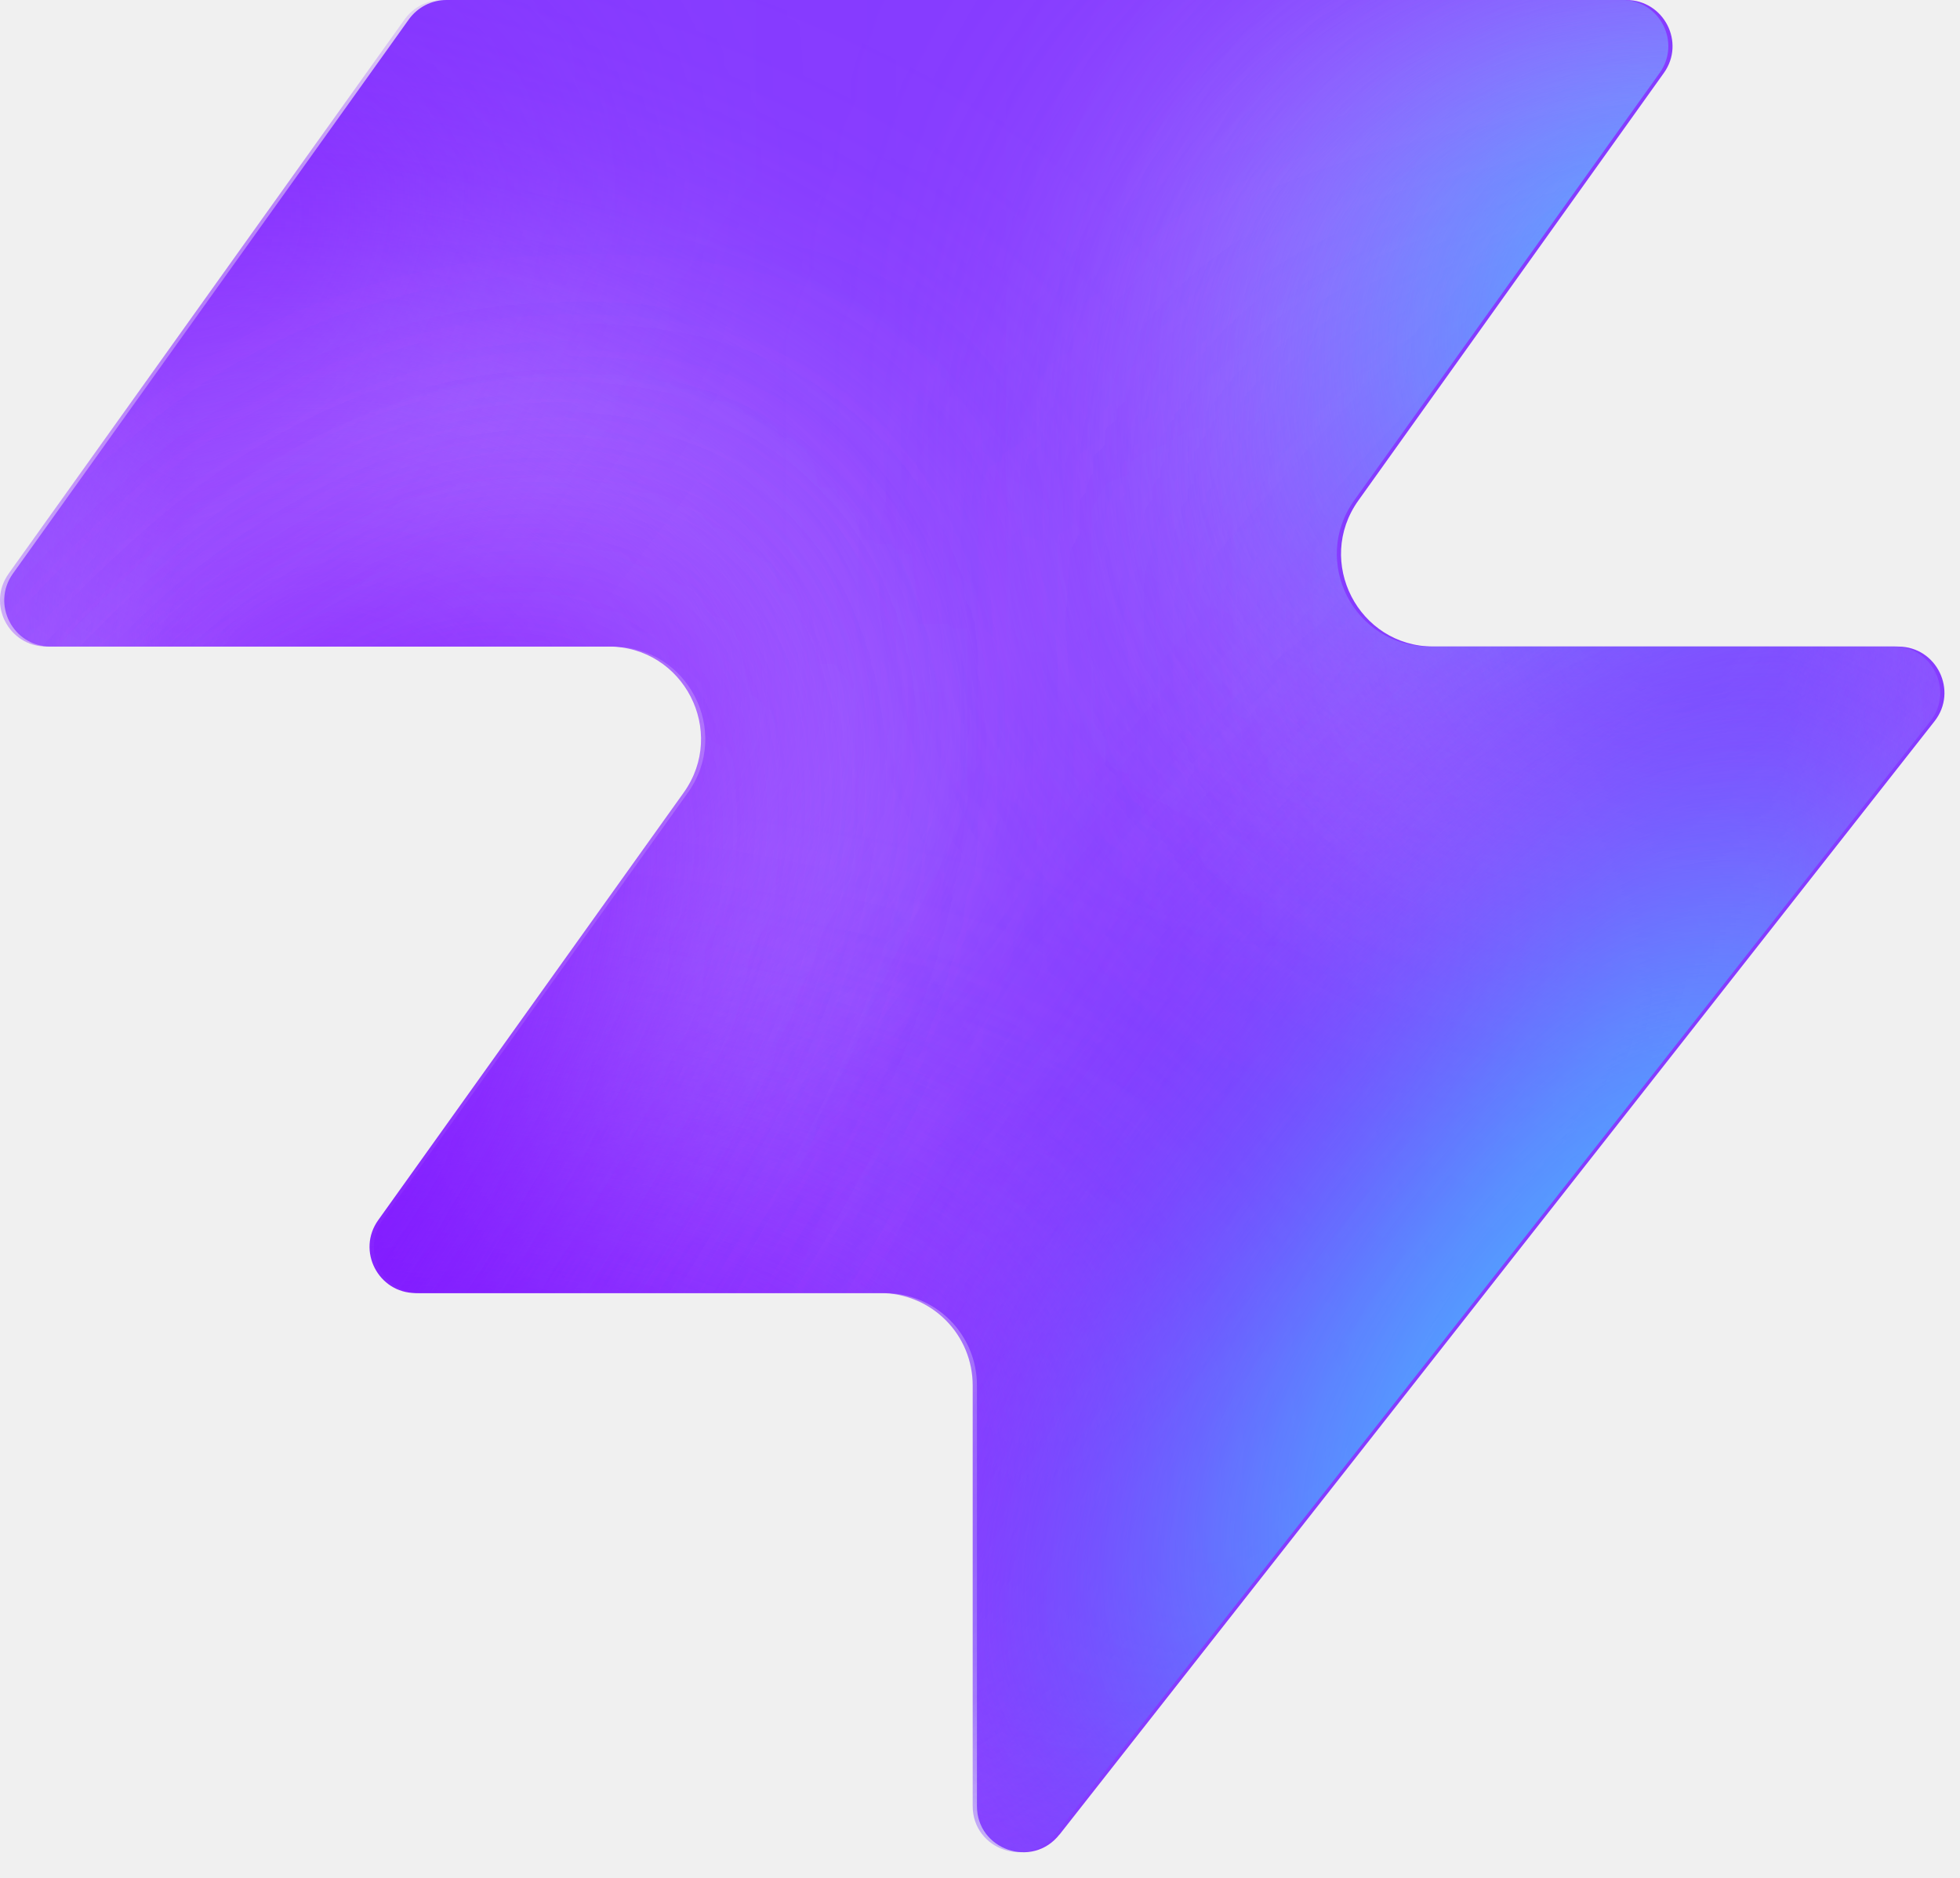
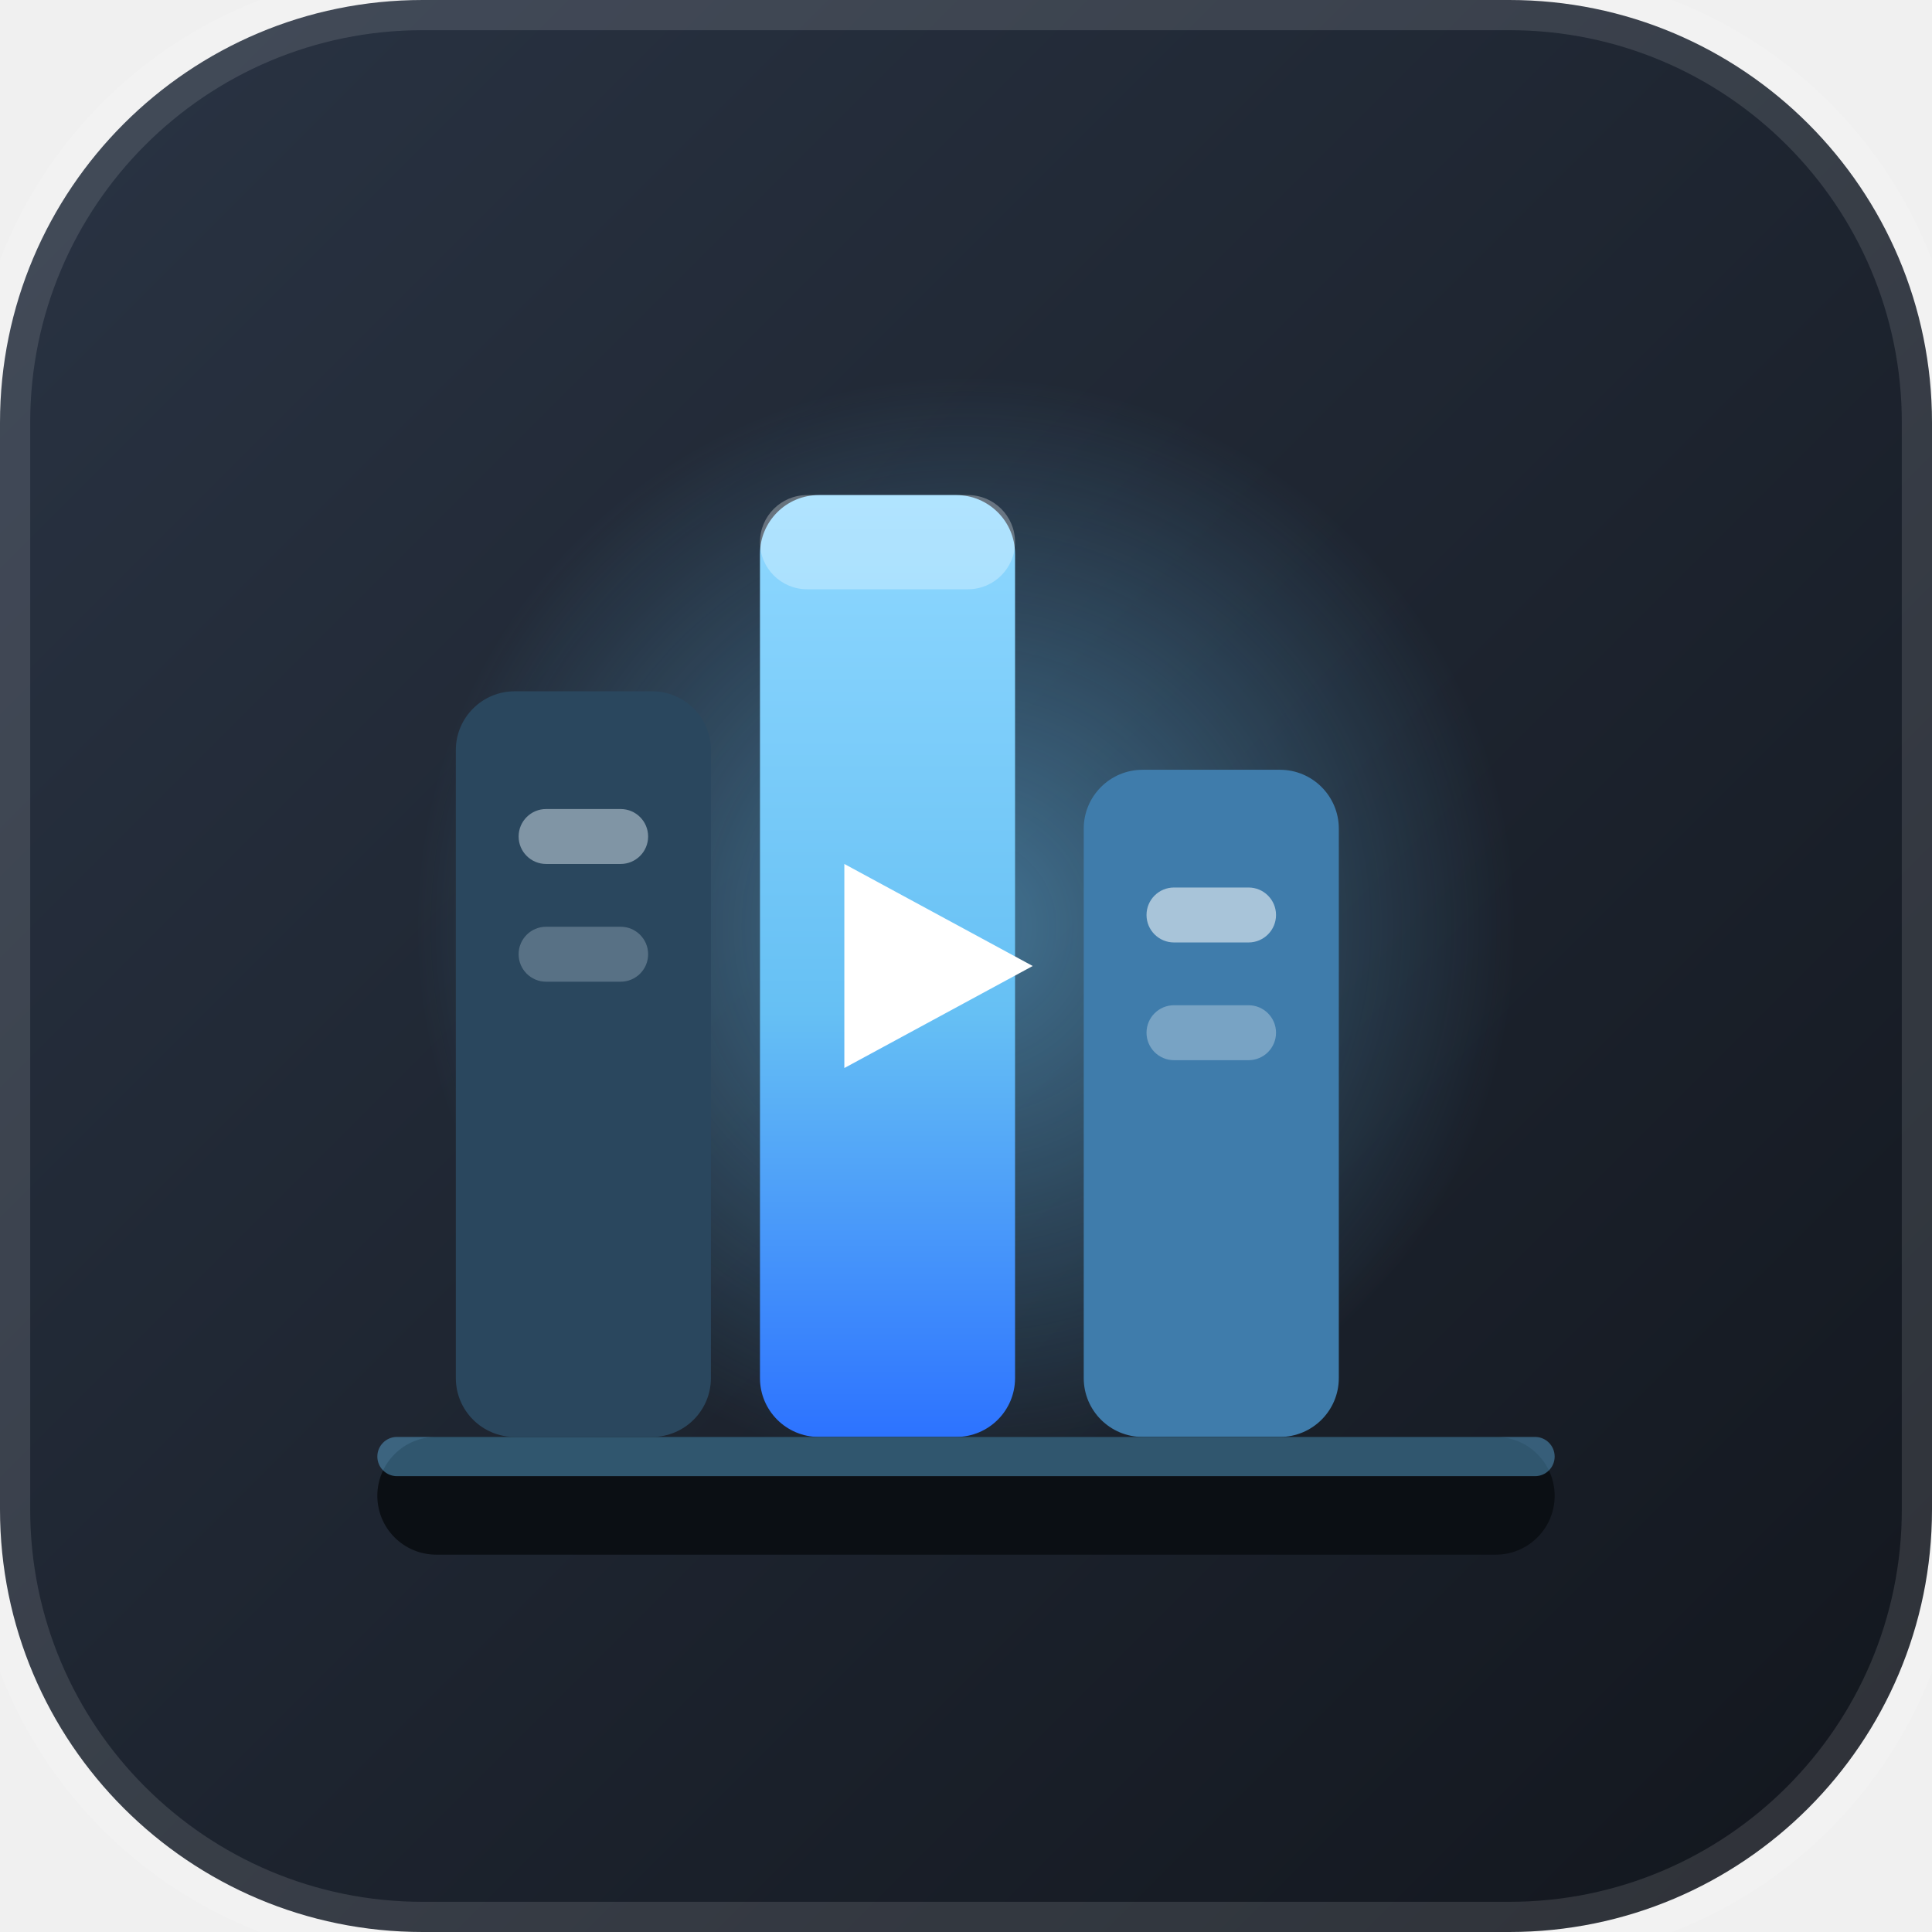
- <svg xmlns="http://www.w3.org/2000/svg" width="48" height="46" fill="none" viewBox="0 0 48 46">
-   <path fill="#863bff" d="M25.946 44.938c-.664.845-2.021.375-2.021-.698V33.937a2.26 2.26 0 0 0-2.262-2.262H10.287c-.92 0-1.456-1.04-.92-1.788l7.48-10.471c1.07-1.497 0-3.578-1.842-3.578H1.237c-.92 0-1.456-1.04-.92-1.788L10.013.474c.214-.297.556-.474.92-.474h28.894c.92 0 1.456 1.04.92 1.788l-7.48 10.471c-1.07 1.498 0 3.579 1.842 3.579h11.377c.943 0 1.473 1.088.89 1.83L25.947 44.94z" style="fill:#863bff;fill:color(display-p3 .525 .23 1);fill-opacity:1" />
-   <mask id="a" width="48" height="46" x="0" y="0" maskUnits="userSpaceOnUse" style="mask-type:alpha">
-     <path fill="#000" d="M25.842 44.938c-.664.844-2.021.375-2.021-.698V33.937a2.26 2.26 0 0 0-2.262-2.262H10.183c-.92 0-1.456-1.04-.92-1.788l7.48-10.471c1.07-1.498 0-3.579-1.842-3.579H1.133c-.92 0-1.456-1.04-.92-1.787L9.91.473c.214-.297.556-.474.92-.474h28.894c.92 0 1.456 1.04.92 1.788l-7.48 10.471c-1.07 1.498 0 3.578 1.842 3.578h11.377c.943 0 1.473 1.088.89 1.832L25.843 44.94z" style="fill:#000;fill-opacity:1" />
-   </mask>
-   <g mask="url(#a)">
-     <g filter="url(#b)">
-       <ellipse cx="5.508" cy="14.704" fill="#ede6ff" rx="5.508" ry="14.704" style="fill:#ede6ff;fill:color(display-p3 .927 .903 1);fill-opacity:1" transform="matrix(.00324 1 1 -.00324 -4.47 31.516)" />
-     </g>
-     <g filter="url(#c)">
-       <ellipse cx="10.399" cy="29.851" fill="#ede6ff" rx="10.399" ry="29.851" style="fill:#ede6ff;fill:color(display-p3 .927 .903 1);fill-opacity:1" transform="matrix(.00324 1 1 -.00324 -39.328 7.883)" />
-     </g>
-     <g filter="url(#d)">
-       <ellipse cx="5.508" cy="30.487" fill="#7e14ff" rx="5.508" ry="30.487" style="fill:#7e14ff;fill:color(display-p3 .492 .077 1);fill-opacity:1" transform="rotate(89.814 -25.913 -14.639)scale(1 -1)" />
-     </g>
-     <g filter="url(#e)">
-       <ellipse cx="5.508" cy="30.599" fill="#7e14ff" rx="5.508" ry="30.599" style="fill:#7e14ff;fill:color(display-p3 .492 .077 1);fill-opacity:1" transform="rotate(89.814 -32.644 -3.334)scale(1 -1)" />
-     </g>
-     <g filter="url(#f)">
-       <ellipse cx="5.508" cy="30.599" fill="#7e14ff" rx="5.508" ry="30.599" style="fill:#7e14ff;fill:color(display-p3 .492 .077 1);fill-opacity:1" transform="matrix(.00324 1 1 -.00324 -34.34 30.47)" />
-     </g>
-     <g filter="url(#g)">
-       <ellipse cx="14.072" cy="22.078" fill="#ede6ff" rx="14.072" ry="22.078" style="fill:#ede6ff;fill:color(display-p3 .927 .903 1);fill-opacity:1" transform="rotate(93.35 24.506 48.493)scale(-1 1)" />
-     </g>
-     <g filter="url(#h)">
-       <ellipse cx="3.47" cy="21.501" fill="#7e14ff" rx="3.47" ry="21.501" style="fill:#7e14ff;fill:color(display-p3 .492 .077 1);fill-opacity:1" transform="rotate(89.009 28.708 47.59)scale(-1 1)" />
-     </g>
-     <g filter="url(#i)">
-       <ellipse cx="3.47" cy="21.501" fill="#7e14ff" rx="3.47" ry="21.501" style="fill:#7e14ff;fill:color(display-p3 .492 .077 1);fill-opacity:1" transform="rotate(89.009 28.708 47.59)scale(-1 1)" />
-     </g>
-     <g filter="url(#j)">
-       <ellipse cx=".387" cy="8.972" fill="#7e14ff" rx="4.407" ry="29.108" style="fill:#7e14ff;fill:color(display-p3 .492 .077 1);fill-opacity:1" transform="rotate(39.51 .387 8.972)" />
-     </g>
-     <g filter="url(#k)">
-       <ellipse cx="47.523" cy="-6.092" fill="#7e14ff" rx="4.407" ry="29.108" style="fill:#7e14ff;fill:color(display-p3 .492 .077 1);fill-opacity:1" transform="rotate(37.892 47.523 -6.092)" />
-     </g>
-     <g filter="url(#l)">
-       <ellipse cx="41.412" cy="6.333" fill="#47bfff" rx="5.971" ry="9.665" style="fill:#47bfff;fill:color(display-p3 .28 .748 1);fill-opacity:1" transform="rotate(37.892 41.412 6.333)" />
-     </g>
-     <g filter="url(#m)">
-       <ellipse cx="-1.879" cy="38.332" fill="#7e14ff" rx="4.407" ry="29.108" style="fill:#7e14ff;fill:color(display-p3 .492 .077 1);fill-opacity:1" transform="rotate(37.892 -1.88 38.332)" />
-     </g>
-     <g filter="url(#n)">
-       <ellipse cx="-1.879" cy="38.332" fill="#7e14ff" rx="4.407" ry="29.108" style="fill:#7e14ff;fill:color(display-p3 .492 .077 1);fill-opacity:1" transform="rotate(37.892 -1.88 38.332)" />
-     </g>
-     <g filter="url(#o)">
-       <ellipse cx="35.651" cy="29.907" fill="#7e14ff" rx="4.407" ry="29.108" style="fill:#7e14ff;fill:color(display-p3 .492 .077 1);fill-opacity:1" transform="rotate(37.892 35.651 29.907)" />
-     </g>
-     <g filter="url(#p)">
-       <ellipse cx="38.418" cy="32.4" fill="#47bfff" rx="5.971" ry="15.297" style="fill:#47bfff;fill:color(display-p3 .28 .748 1);fill-opacity:1" transform="rotate(37.892 38.418 32.4)" />
-     </g>
+ <svg xmlns="http://www.w3.org/2000/svg" viewBox="0 0 64 64">
+   <defs>
+     <linearGradient id="f-tile" x1="0" y1="0" x2="1" y2="1">
+       <stop offset="0" stop-color="#2a3444" />
+       <stop offset="1" stop-color="#12161d" />
+     </linearGradient>
+     <linearGradient id="f-hero" x1="0" y1="0" x2="0" y2="1">
+       <stop offset="0" stop-color="#8fd8ff" />
+       <stop offset="0.55" stop-color="#66c0f4" />
+       <stop offset="1" stop-color="#2d73ff" />
+     </linearGradient>
+     <radialGradient id="f-glow" cx="0.5" cy="0.5" r="0.5">
+       <stop offset="0" stop-color="#66c0f4" stop-opacity="0.5" />
+       <stop offset="1" stop-color="#66c0f4" stop-opacity="0" />
+     </radialGradient>
+   </defs>
+   <rect width="64" height="64" rx="14" fill="url(#f-tile)" />
+   <g transform="translate(6 6) scale(1.3)">
+     <ellipse cx="20" cy="19" rx="14" ry="14" fill="url(#f-glow)" />
+     <rect x="7" y="13" width="6.5" height="19" rx="1.5" fill="#2a475e" />
+     <rect x="8.6" y="16" width="3.3" height="1.4" rx="0.7" fill="#c7d5e0" opacity="0.55" />
+     <rect x="8.6" y="19" width="3.3" height="1.4" rx="0.7" fill="#c7d5e0" opacity="0.3" />
+     <rect x="14.75" y="8" width="6.5" height="24" rx="1.5" fill="url(#f-hero)" />
+     <rect x="14.75" y="8" width="6.5" height="2.4" rx="1.2" fill="#ffffff" opacity="0.3" />
+     <path d="M16.9 17.4 L21.7 20 L16.9 22.6 Z" fill="#ffffff" />
+     <rect x="23" y="15" width="6.5" height="17" rx="1.5" fill="#3f7cab" />
+     <rect x="24.6" y="18" width="3.3" height="1.4" rx="0.7" fill="#ffffff" opacity="0.55" />
+     <rect x="24.6" y="21" width="3.3" height="1.4" rx="0.7" fill="#ffffff" opacity="0.3" />
+     <rect x="5" y="32" width="30" height="3" rx="1.5" fill="#0b0f14" />
+     <rect x="5" y="32" width="30" height="1" rx="0.5" fill="#66c0f4" opacity="0.4" />
  </g>
-   <defs>
-     <filter id="b" width="60.045" height="41.654" x="-19.77" y="16.149" color-interpolation-filters="sRGB" filterUnits="userSpaceOnUse">
-       <feFlood flood-opacity="0" result="BackgroundImageFix" />
-       <feBlend in="SourceGraphic" in2="BackgroundImageFix" result="shape" />
-       <feGaussianBlur result="effect1_foregroundBlur_2002_17158" stdDeviation="7.659" />
-     </filter>
-     <filter id="c" width="90.34" height="51.437" x="-54.613" y="-7.533" color-interpolation-filters="sRGB" filterUnits="userSpaceOnUse">
-       <feFlood flood-opacity="0" result="BackgroundImageFix" />
-       <feBlend in="SourceGraphic" in2="BackgroundImageFix" result="shape" />
-       <feGaussianBlur result="effect1_foregroundBlur_2002_17158" stdDeviation="7.659" />
-     </filter>
-     <filter id="d" width="79.355" height="29.4" x="-49.64" y="2.03" color-interpolation-filters="sRGB" filterUnits="userSpaceOnUse">
-       <feFlood flood-opacity="0" result="BackgroundImageFix" />
-       <feBlend in="SourceGraphic" in2="BackgroundImageFix" result="shape" />
-       <feGaussianBlur result="effect1_foregroundBlur_2002_17158" stdDeviation="4.596" />
-     </filter>
-     <filter id="e" width="79.579" height="29.4" x="-45.045" y="20.029" color-interpolation-filters="sRGB" filterUnits="userSpaceOnUse">
-       <feFlood flood-opacity="0" result="BackgroundImageFix" />
-       <feBlend in="SourceGraphic" in2="BackgroundImageFix" result="shape" />
-       <feGaussianBlur result="effect1_foregroundBlur_2002_17158" stdDeviation="4.596" />
-     </filter>
-     <filter id="f" width="79.579" height="29.4" x="-43.513" y="21.178" color-interpolation-filters="sRGB" filterUnits="userSpaceOnUse">
-       <feFlood flood-opacity="0" result="BackgroundImageFix" />
-       <feBlend in="SourceGraphic" in2="BackgroundImageFix" result="shape" />
-       <feGaussianBlur result="effect1_foregroundBlur_2002_17158" stdDeviation="4.596" />
-     </filter>
-     <filter id="g" width="74.749" height="58.852" x="15.756" y="-17.901" color-interpolation-filters="sRGB" filterUnits="userSpaceOnUse">
-       <feFlood flood-opacity="0" result="BackgroundImageFix" />
-       <feBlend in="SourceGraphic" in2="BackgroundImageFix" result="shape" />
-       <feGaussianBlur result="effect1_foregroundBlur_2002_17158" stdDeviation="7.659" />
-     </filter>
-     <filter id="h" width="61.377" height="25.362" x="23.548" y="2.284" color-interpolation-filters="sRGB" filterUnits="userSpaceOnUse">
-       <feFlood flood-opacity="0" result="BackgroundImageFix" />
-       <feBlend in="SourceGraphic" in2="BackgroundImageFix" result="shape" />
-       <feGaussianBlur result="effect1_foregroundBlur_2002_17158" stdDeviation="4.596" />
-     </filter>
-     <filter id="i" width="61.377" height="25.362" x="23.548" y="2.284" color-interpolation-filters="sRGB" filterUnits="userSpaceOnUse">
-       <feFlood flood-opacity="0" result="BackgroundImageFix" />
-       <feBlend in="SourceGraphic" in2="BackgroundImageFix" result="shape" />
-       <feGaussianBlur result="effect1_foregroundBlur_2002_17158" stdDeviation="4.596" />
-     </filter>
-     <filter id="j" width="56.045" height="63.649" x="-27.636" y="-22.853" color-interpolation-filters="sRGB" filterUnits="userSpaceOnUse">
-       <feFlood flood-opacity="0" result="BackgroundImageFix" />
-       <feBlend in="SourceGraphic" in2="BackgroundImageFix" result="shape" />
-       <feGaussianBlur result="effect1_foregroundBlur_2002_17158" stdDeviation="4.596" />
-     </filter>
-     <filter id="k" width="54.814" height="64.646" x="20.116" y="-38.415" color-interpolation-filters="sRGB" filterUnits="userSpaceOnUse">
-       <feFlood flood-opacity="0" result="BackgroundImageFix" />
-       <feBlend in="SourceGraphic" in2="BackgroundImageFix" result="shape" />
-       <feGaussianBlur result="effect1_foregroundBlur_2002_17158" stdDeviation="4.596" />
-     </filter>
-     <filter id="l" width="33.541" height="35.313" x="24.641" y="-11.323" color-interpolation-filters="sRGB" filterUnits="userSpaceOnUse">
-       <feFlood flood-opacity="0" result="BackgroundImageFix" />
-       <feBlend in="SourceGraphic" in2="BackgroundImageFix" result="shape" />
-       <feGaussianBlur result="effect1_foregroundBlur_2002_17158" stdDeviation="4.596" />
-     </filter>
-     <filter id="m" width="54.814" height="64.646" x="-29.286" y="6.009" color-interpolation-filters="sRGB" filterUnits="userSpaceOnUse">
-       <feFlood flood-opacity="0" result="BackgroundImageFix" />
-       <feBlend in="SourceGraphic" in2="BackgroundImageFix" result="shape" />
-       <feGaussianBlur result="effect1_foregroundBlur_2002_17158" stdDeviation="4.596" />
-     </filter>
-     <filter id="n" width="54.814" height="64.646" x="-29.286" y="6.009" color-interpolation-filters="sRGB" filterUnits="userSpaceOnUse">
-       <feFlood flood-opacity="0" result="BackgroundImageFix" />
-       <feBlend in="SourceGraphic" in2="BackgroundImageFix" result="shape" />
-       <feGaussianBlur result="effect1_foregroundBlur_2002_17158" stdDeviation="4.596" />
-     </filter>
-     <filter id="o" width="54.814" height="64.646" x="8.244" y="-2.416" color-interpolation-filters="sRGB" filterUnits="userSpaceOnUse">
-       <feFlood flood-opacity="0" result="BackgroundImageFix" />
-       <feBlend in="SourceGraphic" in2="BackgroundImageFix" result="shape" />
-       <feGaussianBlur result="effect1_foregroundBlur_2002_17158" stdDeviation="4.596" />
-     </filter>
-     <filter id="p" width="39.409" height="43.623" x="18.713" y="10.588" color-interpolation-filters="sRGB" filterUnits="userSpaceOnUse">
-       <feFlood flood-opacity="0" result="BackgroundImageFix" />
-       <feBlend in="SourceGraphic" in2="BackgroundImageFix" result="shape" />
-       <feGaussianBlur result="effect1_foregroundBlur_2002_17158" stdDeviation="4.596" />
-     </filter>
-   </defs>
+   <rect width="64" height="64" rx="14" fill="none" stroke="#ffffff" stroke-opacity="0.12" stroke-width="2" />
</svg>
